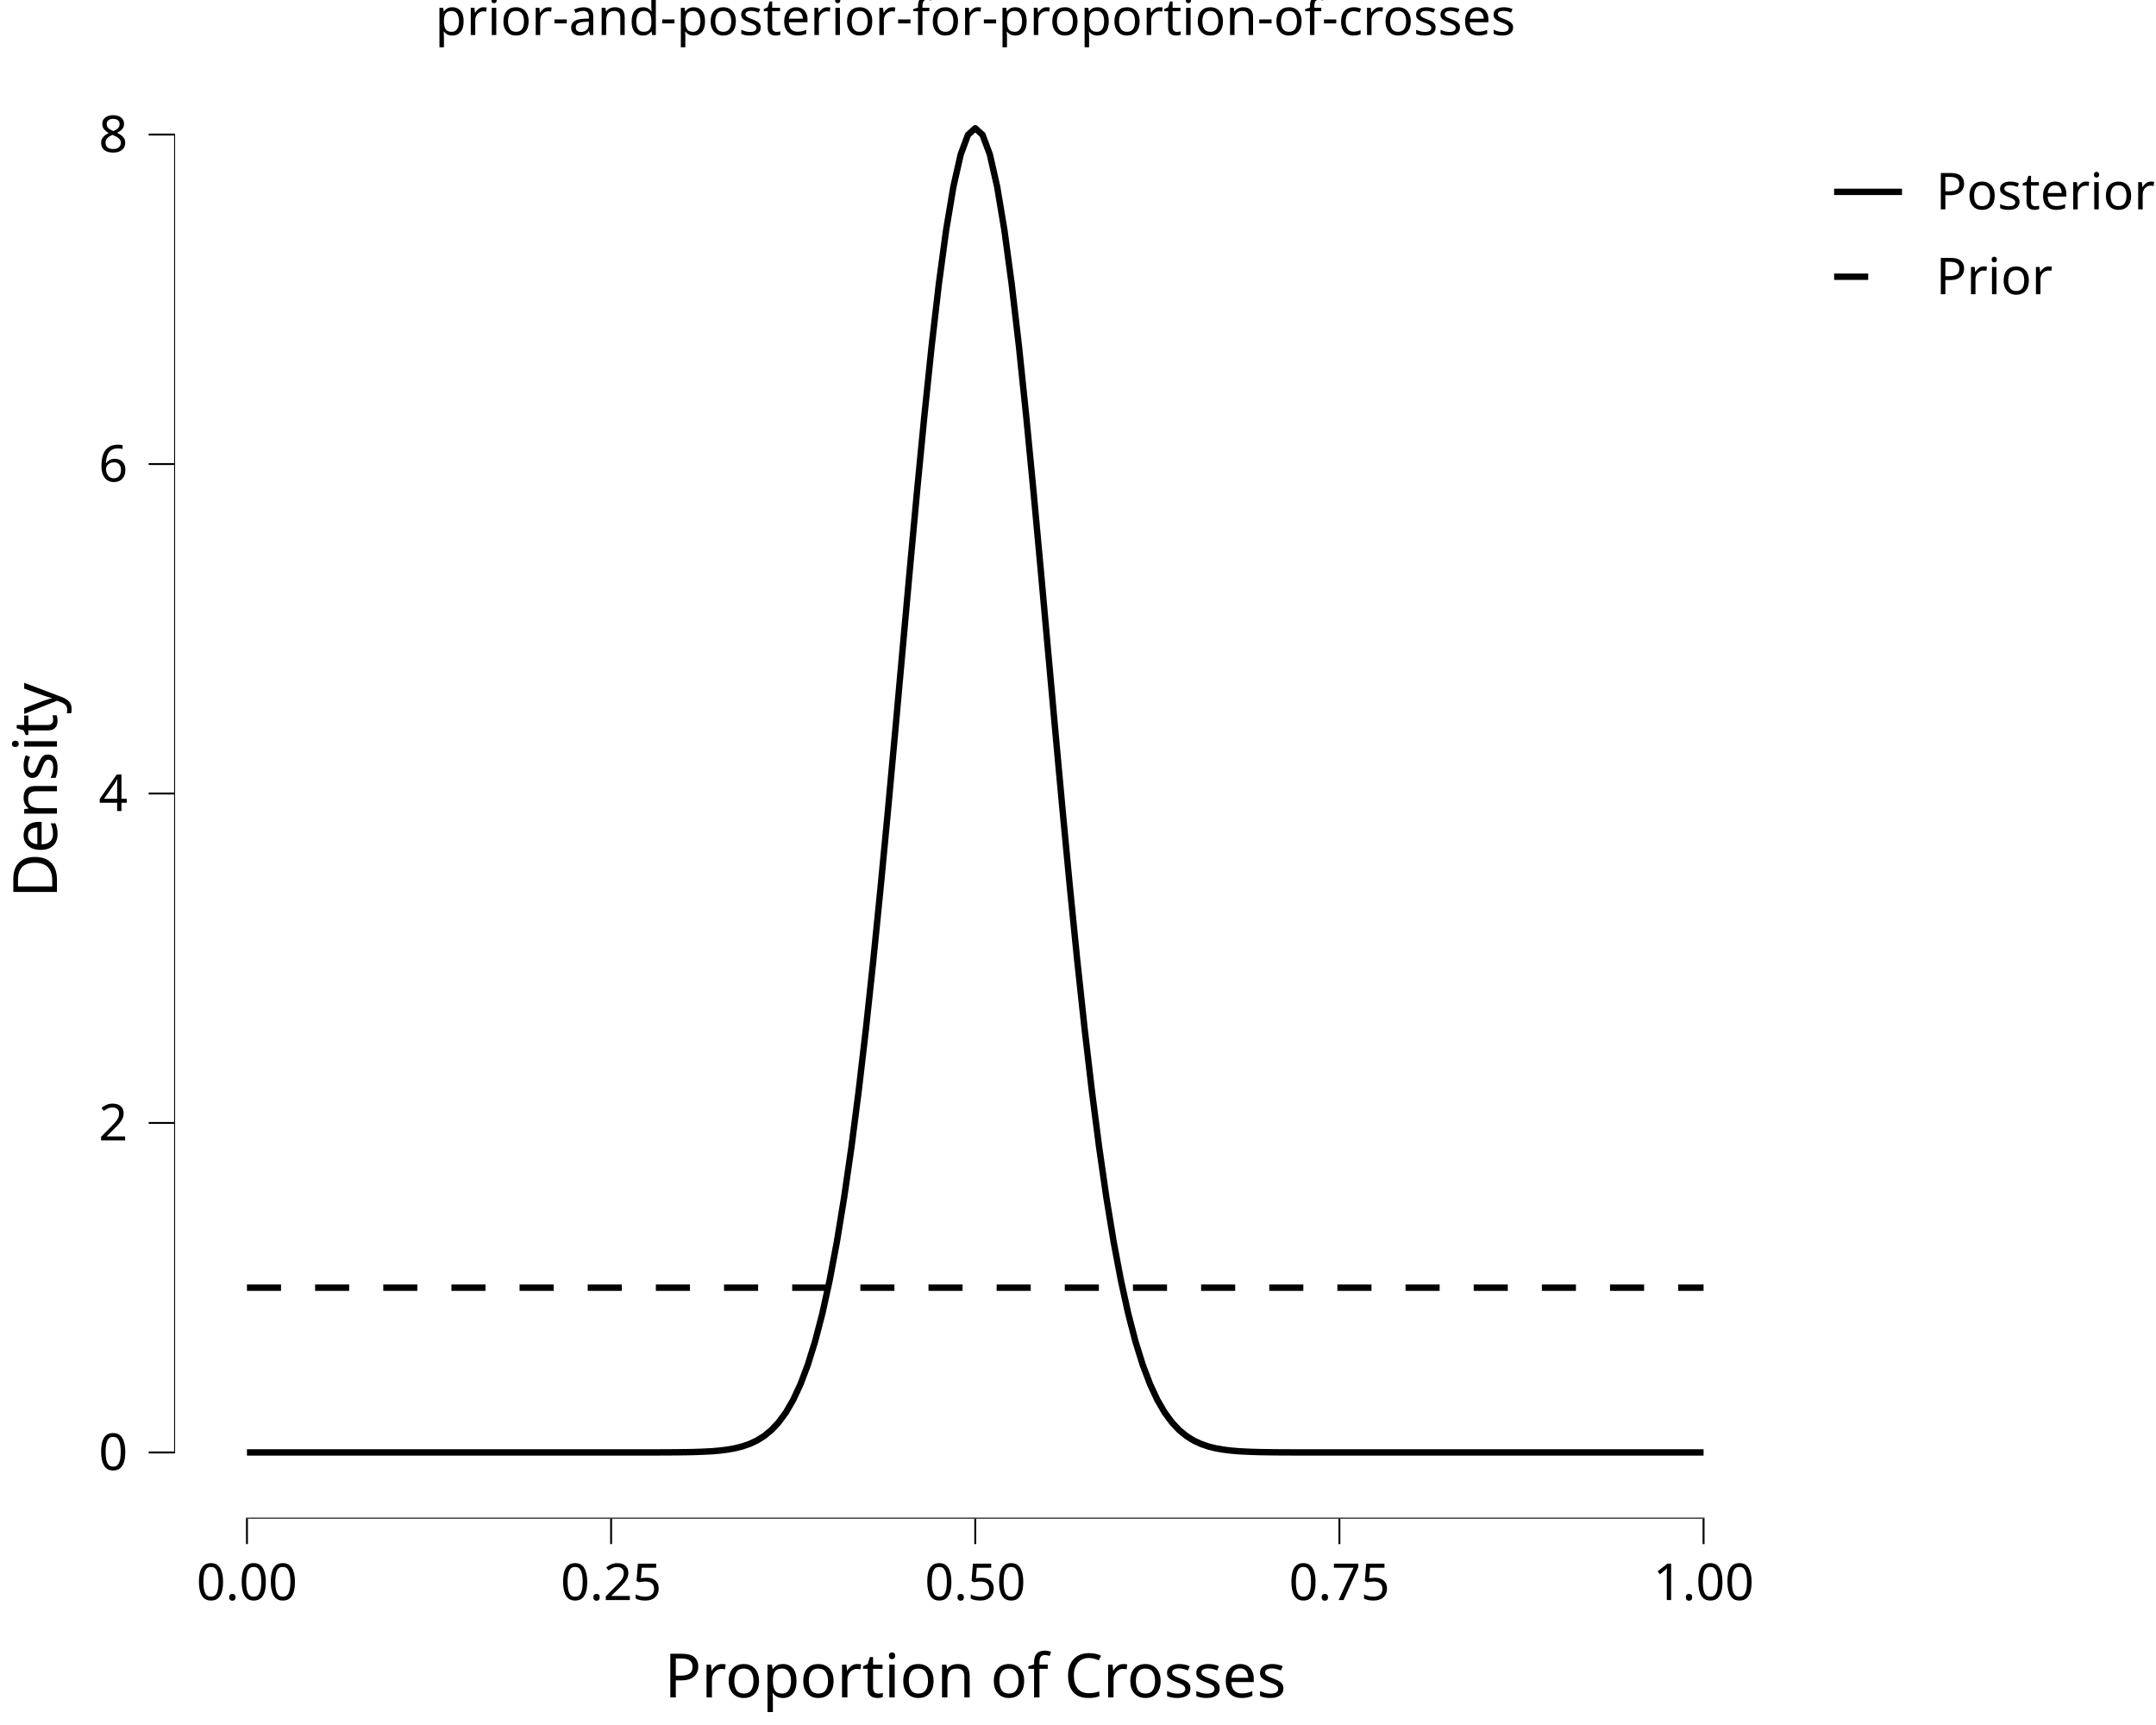
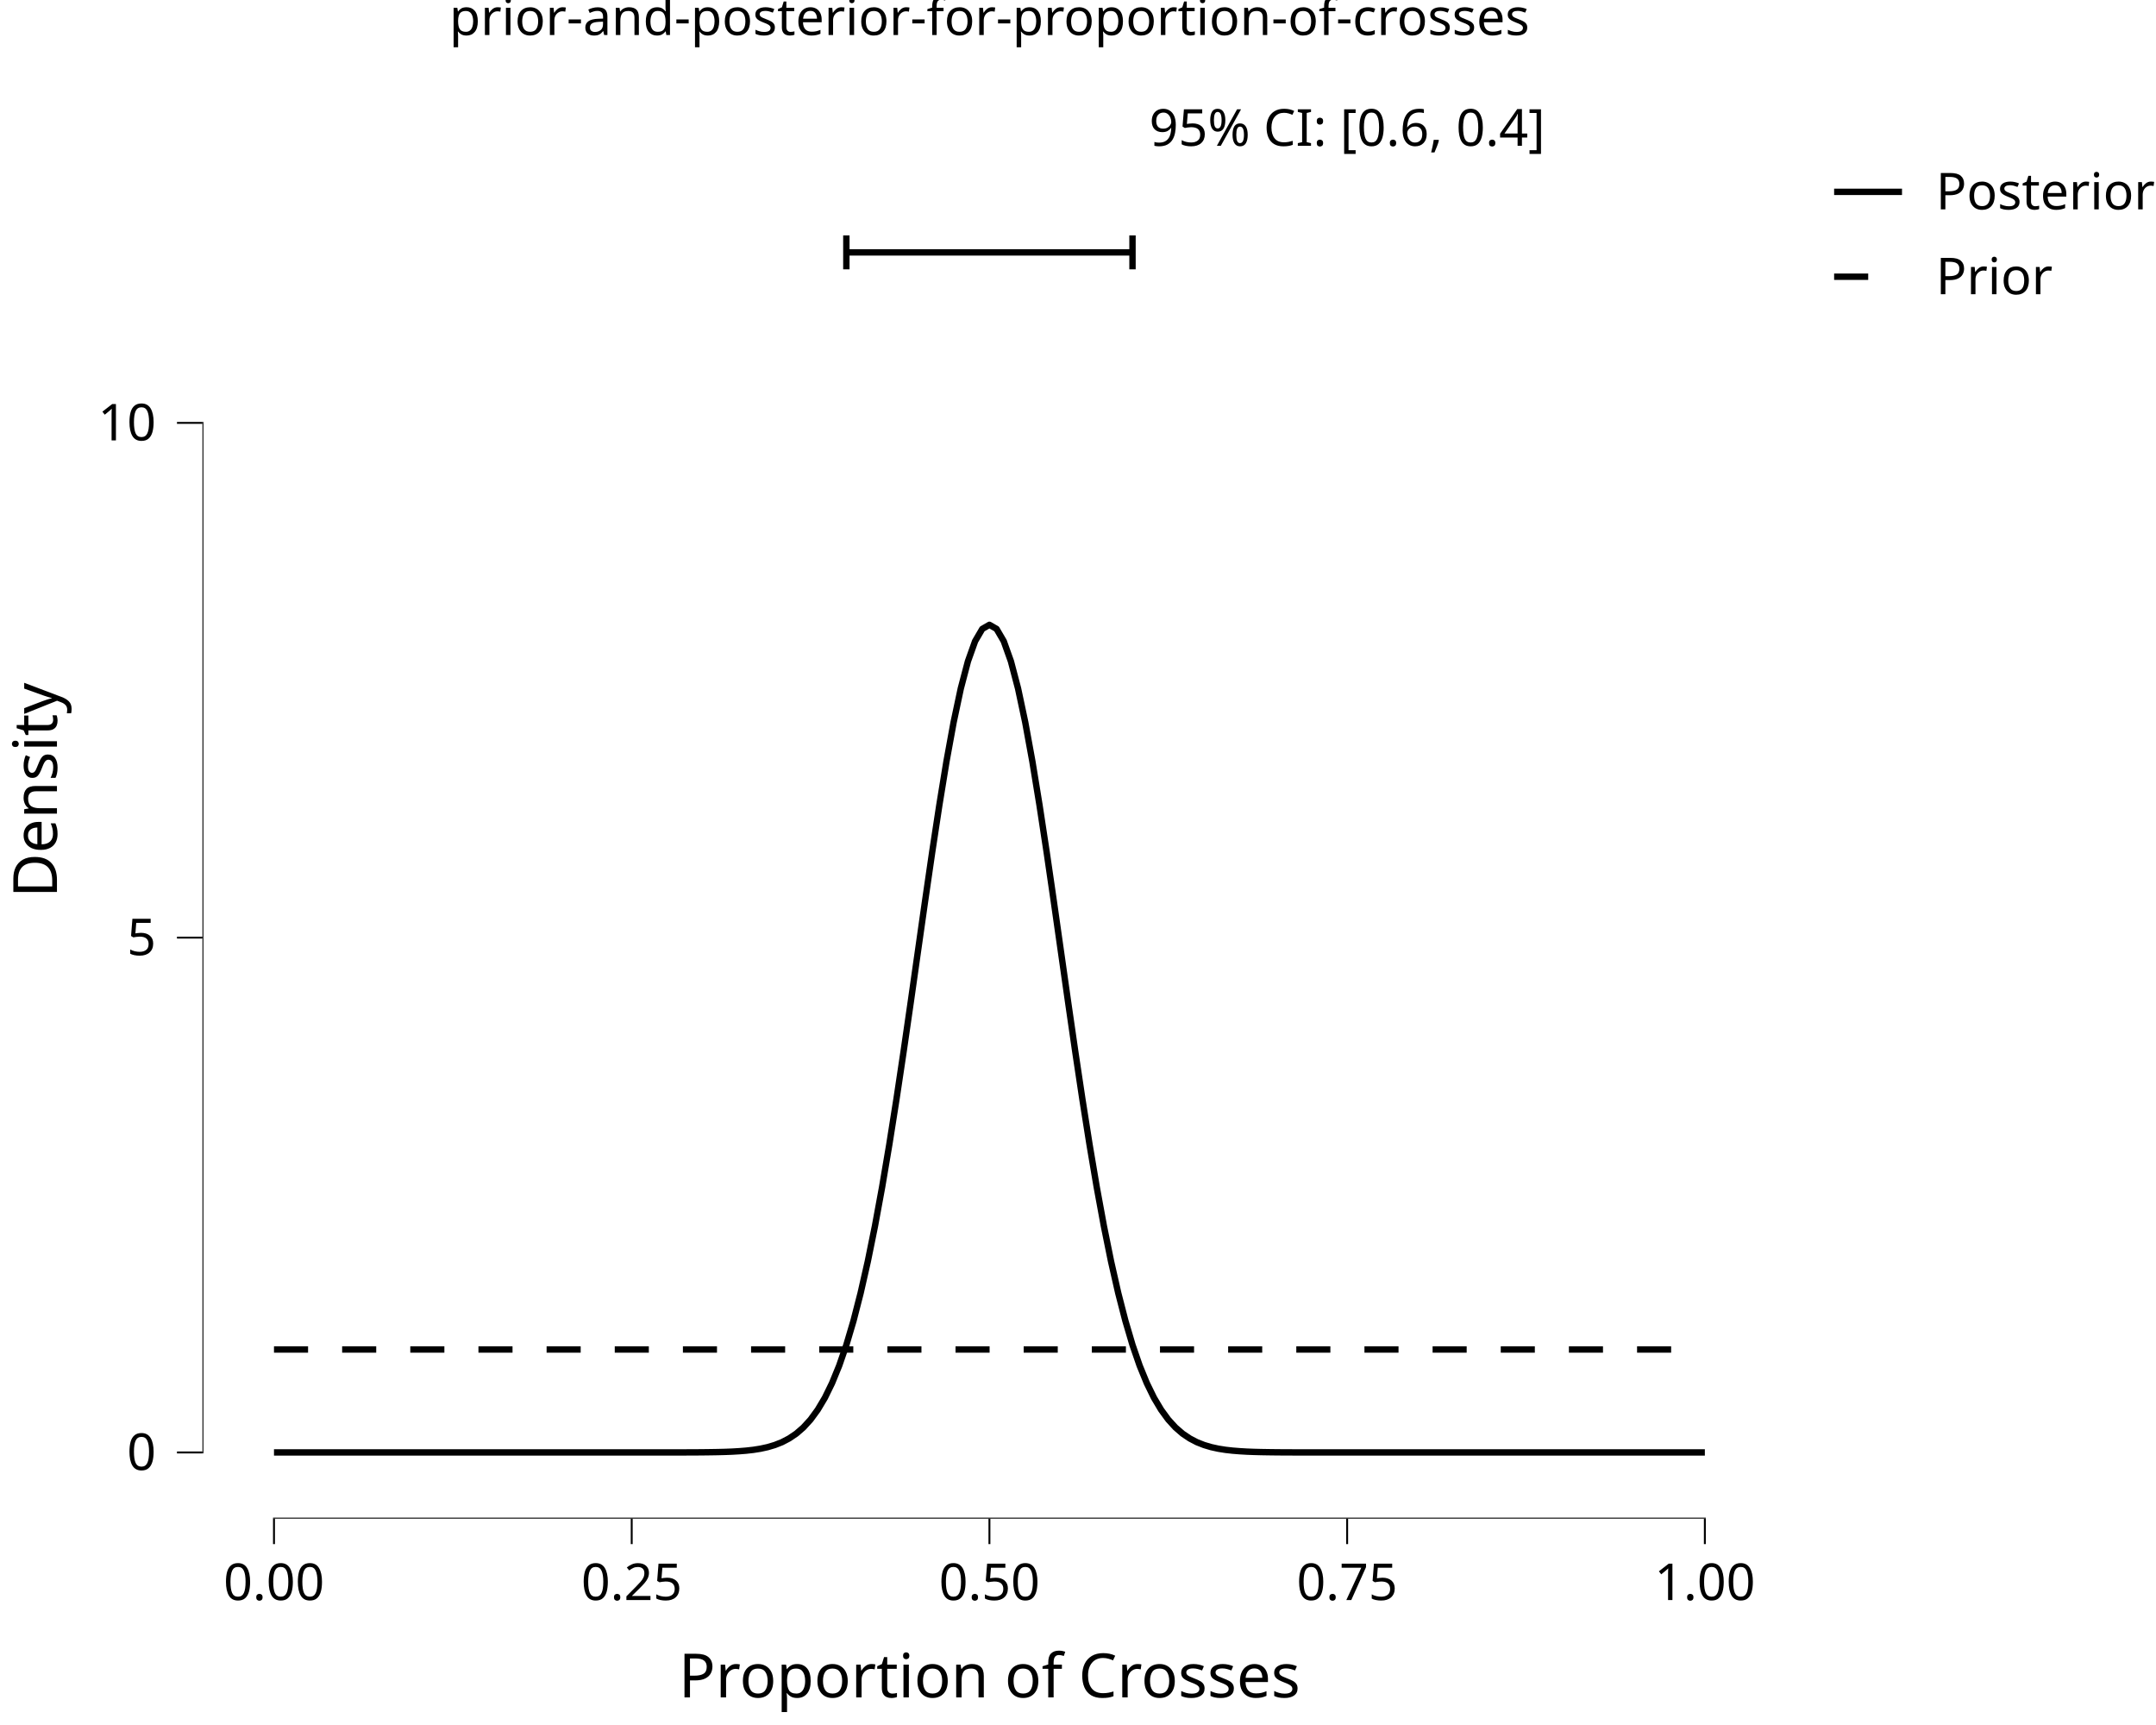
<svg xmlns="http://www.w3.org/2000/svg" class="svglite" data-engine-version="2.0" width="720.00pt" height="576.00pt" viewBox="0 0 720.00 576.00">
  <defs>
    <style type="text/css">
    .svglite line, .svglite polyline, .svglite polygon, .svglite path, .svglite rect, .svglite circle {
      fill: none;
      stroke: #000000;
      stroke-linecap: round;
      stroke-linejoin: round;
      stroke-miterlimit: 10.00;
    }
  </style>
  </defs>
  <rect width="100%" height="100%" style="stroke: none; fill: #FFFFFF;" />
  <defs>
    <clipPath id="cpMC4wMHw3MjAuMDB8MC4wMHw1NzYuMDA=">
      <rect x="0.00" y="0.00" width="720.00" height="576.00" />
    </clipPath>
  </defs>
  <g clip-path="url(#cpMC4wMHw3MjAuMDB8MC4wMHw1NzYuMDA=)">
    <rect x="0.00" y="0.00" width="720.00" height="576.00" style="stroke-width: 10.67; stroke: none;" />
  </g>
  <defs>
-     <clipPath id="cpNTguMTV8NTkzLjIzfDIwLjcxfDUwNy4wOQ==">
-       <rect x="58.15" y="20.71" width="535.08" height="486.39" />
+     <clipPath id="cpNjcuNjF8NTkzLjIzfDIwLjcxfDUwNy4wOQ==">
+       <rect x="67.61" y="20.71" width="525.63" height="486.39" />
    </clipPath>
  </defs>
-   <g clip-path="url(#cpNTguMTV8NTkzLjIzfDIwLjcxfDUwNy4wOQ==)">
-     <rect x="58.15" y="20.71" width="535.08" height="486.39" style="stroke-width: 10.67; stroke: none;" />
-     <polyline points="82.47,484.99 84.91,484.99 87.34,484.99 89.77,484.99 92.20,484.99 94.63,484.99 97.07,484.99 99.50,484.99 101.93,484.99 104.36,484.99 106.80,484.99 109.23,484.99 111.66,484.99 114.09,484.99 116.52,484.99 118.96,484.99 121.39,484.99 123.82,484.99 126.25,484.99 128.69,484.99 131.12,484.99 133.55,484.99 135.98,484.99 138.41,484.99 140.85,484.99 143.28,484.99 145.71,484.99 148.14,484.99 150.57,484.99 153.01,484.99 155.44,484.99 157.87,484.99 160.30,484.99 162.74,484.99 165.17,484.99 167.60,484.99 170.03,484.99 172.46,484.99 174.90,484.99 177.33,484.99 179.76,484.99 182.19,484.99 184.63,484.99 187.06,484.99 189.49,484.99 191.92,484.99 194.35,484.99 196.79,484.99 199.22,484.99 201.65,484.99 204.08,484.99 206.52,484.99 208.95,484.98 211.38,484.98 213.81,484.98 216.24,484.98 218.68,484.98 221.11,484.97 223.54,484.96 225.97,484.94 228.40,484.91 230.84,484.87 233.27,484.80 235.70,484.70 238.13,484.56 240.57,484.34 243.00,484.03 245.43,483.60 247.86,482.99 250.29,482.16 252.73,481.03 255.16,479.52 257.59,477.53 260.02,474.94 262.46,471.63 264.89,467.44 267.32,462.22 269.75,455.79 272.18,447.98 274.62,438.62 277.05,427.55 279.48,414.65 281.91,399.80 284.35,382.94 286.78,364.08 289.21,343.27 291.64,320.64 294.07,296.42 296.51,270.88 298.94,244.42 301.37,217.47 303.80,190.56 306.23,164.23 308.67,139.11 311.10,115.77 313.53,94.83 315.96,76.84 318.40,62.28 320.83,51.57 323.26,45.02 325.69,42.82 328.12,45.02 330.56,51.57 332.99,62.28 335.42,76.84 337.85,94.83 340.29,115.77 342.72,139.11 345.15,164.23 347.58,190.56 350.01,217.47 352.45,244.42 354.88,270.88 357.31,296.42 359.74,320.64 362.18,343.27 364.61,364.08 367.04,382.94 369.47,399.80 371.90,414.65 374.34,427.55 376.77,438.62 379.20,447.98 381.63,455.79 384.07,462.22 386.50,467.44 388.93,471.63 391.36,474.94 393.79,477.53 396.23,479.52 398.66,481.03 401.09,482.16 403.52,482.99 405.95,483.60 408.39,484.03 410.82,484.34 413.25,484.56 415.68,484.70 418.12,484.80 420.55,484.87 422.98,484.91 425.41,484.94 427.84,484.96 430.28,484.97 432.71,484.98 435.14,484.98 437.57,484.98 440.01,484.98 442.44,484.98 444.87,484.99 447.30,484.99 449.73,484.99 452.17,484.99 454.60,484.99 457.03,484.99 459.46,484.99 461.90,484.99 464.33,484.99 466.76,484.99 469.19,484.99 471.62,484.99 474.06,484.99 476.49,484.99 478.92,484.99 481.35,484.99 483.78,484.99 486.22,484.99 488.65,484.99 491.08,484.99 493.51,484.99 495.95,484.99 498.38,484.99 500.81,484.99 503.24,484.99 505.67,484.99 508.11,484.99 510.54,484.99 512.97,484.99 515.40,484.99 517.84,484.99 520.27,484.99 522.70,484.99 525.13,484.99 527.56,484.99 530.00,484.99 532.43,484.99 534.86,484.99 537.29,484.99 539.73,484.99 542.16,484.99 544.59,484.99 547.02,484.99 549.45,484.99 551.89,484.99 554.32,484.99 556.75,484.99 559.18,484.99 561.62,484.99 564.05,484.99 566.48,484.99 568.91,484.99 " style="stroke-width: 2.13; stroke-linecap: butt;" />
-     <polyline points="82.47,429.98 84.91,429.98 87.34,429.98 89.77,429.98 92.20,429.98 94.63,429.98 97.07,429.98 99.50,429.98 101.93,429.98 104.36,429.98 106.80,429.98 109.23,429.98 111.66,429.98 114.09,429.98 116.52,429.98 118.96,429.98 121.39,429.98 123.82,429.98 126.25,429.98 128.69,429.98 131.12,429.98 133.55,429.98 135.98,429.98 138.41,429.98 140.85,429.98 143.28,429.98 145.71,429.98 148.14,429.98 150.57,429.98 153.01,429.98 155.44,429.98 157.87,429.98 160.30,429.98 162.74,429.98 165.17,429.98 167.60,429.98 170.03,429.98 172.46,429.98 174.90,429.98 177.33,429.98 179.76,429.98 182.19,429.98 184.63,429.98 187.06,429.98 189.49,429.98 191.92,429.98 194.35,429.98 196.79,429.98 199.22,429.98 201.65,429.98 204.08,429.98 206.52,429.98 208.95,429.98 211.38,429.98 213.81,429.98 216.24,429.98 218.68,429.98 221.11,429.98 223.54,429.98 225.97,429.98 228.40,429.98 230.84,429.98 233.27,429.98 235.70,429.98 238.13,429.98 240.57,429.98 243.00,429.98 245.43,429.98 247.86,429.98 250.29,429.98 252.73,429.98 255.16,429.98 257.59,429.98 260.02,429.98 262.46,429.98 264.89,429.98 267.32,429.98 269.75,429.98 272.18,429.98 274.62,429.98 277.05,429.98 279.48,429.98 281.91,429.98 284.35,429.98 286.78,429.98 289.21,429.98 291.64,429.98 294.07,429.98 296.51,429.98 298.94,429.98 301.37,429.98 303.80,429.98 306.23,429.98 308.67,429.98 311.10,429.98 313.53,429.98 315.96,429.98 318.40,429.98 320.83,429.98 323.26,429.98 325.69,429.98 328.12,429.98 330.56,429.98 332.99,429.98 335.42,429.98 337.85,429.98 340.29,429.98 342.72,429.98 345.15,429.98 347.58,429.98 350.01,429.98 352.45,429.98 354.88,429.98 357.31,429.98 359.74,429.98 362.18,429.98 364.61,429.98 367.04,429.98 369.47,429.98 371.90,429.98 374.34,429.98 376.77,429.98 379.20,429.98 381.63,429.98 384.07,429.98 386.50,429.98 388.93,429.98 391.36,429.98 393.79,429.98 396.23,429.98 398.66,429.98 401.09,429.98 403.52,429.98 405.95,429.98 408.39,429.98 410.82,429.98 413.25,429.98 415.68,429.98 418.12,429.98 420.55,429.98 422.98,429.98 425.41,429.98 427.84,429.98 430.28,429.98 432.71,429.98 435.14,429.98 437.57,429.98 440.01,429.98 442.44,429.98 444.87,429.98 447.30,429.98 449.73,429.98 452.17,429.98 454.60,429.98 457.03,429.98 459.46,429.98 461.90,429.98 464.33,429.98 466.76,429.98 469.19,429.98 471.62,429.98 474.06,429.98 476.49,429.98 478.92,429.98 481.35,429.98 483.78,429.98 486.22,429.98 488.65,429.98 491.08,429.98 493.51,429.98 495.95,429.98 498.38,429.98 500.81,429.98 503.24,429.98 505.67,429.98 508.11,429.98 510.54,429.98 512.97,429.98 515.40,429.98 517.84,429.98 520.27,429.98 522.70,429.98 525.13,429.98 527.56,429.98 530.00,429.98 532.43,429.98 534.86,429.98 537.29,429.98 539.73,429.98 542.16,429.98 544.59,429.98 547.02,429.98 549.45,429.98 551.89,429.98 554.32,429.98 556.75,429.98 559.18,429.98 561.62,429.98 564.05,429.98 566.48,429.98 568.91,429.98 " style="stroke-width: 2.13; stroke-dasharray: 11.38,11.38; stroke-linecap: butt;" />
-     <line x1="82.15" y1="507.09" x2="569.23" y2="507.09" style="stroke-width: 0.64; stroke-linecap: butt;" />
-     <line x1="58.15" y1="485.30" x2="58.15" y2="44.62" style="stroke-width: 0.64; stroke-linecap: butt;" />
-     <rect x="58.15" y="20.71" width="535.08" height="486.39" style="stroke-width: 0.00; stroke: none;" />
+   <g clip-path="url(#cpNjcuNjF8NTkzLjIzfDIwLjcxfDUwNy4wOQ==)">
+     <rect x="67.61" y="20.71" width="525.63" height="486.39" style="stroke-width: 10.67; stroke: none;" />
+     <polyline points="91.50,484.99 93.89,484.99 96.28,484.99 98.67,484.99 101.06,484.99 103.45,484.99 105.83,484.99 108.22,484.99 110.61,484.99 113.00,484.99 115.39,484.99 117.78,484.99 120.17,484.99 122.56,484.99 124.95,484.99 127.34,484.99 129.73,484.99 132.12,484.99 134.50,484.99 136.89,484.99 139.28,484.99 141.67,484.99 144.06,484.99 146.45,484.99 148.84,484.99 151.23,484.99 153.62,484.99 156.01,484.99 158.40,484.99 160.79,484.99 163.18,484.99 165.56,484.99 167.95,484.99 170.34,484.99 172.73,484.99 175.12,484.99 177.51,484.99 179.90,484.99 182.29,484.99 184.68,484.99 187.07,484.99 189.46,484.99 191.85,484.99 194.24,484.99 196.62,484.99 199.01,484.99 201.40,484.99 203.79,484.99 206.18,484.99 208.57,484.99 210.96,484.99 213.35,484.99 215.74,484.98 218.13,484.98 220.52,484.98 222.91,484.98 225.29,484.98 227.68,484.98 230.07,484.97 232.46,484.96 234.85,484.94 237.24,484.91 239.63,484.87 242.02,484.81 244.41,484.72 246.80,484.58 249.19,484.39 251.58,484.12 253.97,483.74 256.35,483.22 258.74,482.51 261.13,481.57 263.52,480.32 265.91,478.71 268.30,476.64 270.69,474.02 273.08,470.75 275.47,466.74 277.86,461.85 280.25,456.01 282.64,449.09 285.03,441.02 287.41,431.74 289.80,421.21 292.19,409.42 294.58,396.41 296.97,382.27 299.36,367.13 301.75,351.17 304.14,334.63 306.53,317.79 308.92,300.97 311.31,284.52 313.70,268.81 316.08,254.23 318.47,241.14 320.86,229.89 323.25,220.80 325.64,214.10 328.03,210.01 330.42,208.63 332.81,210.01 335.20,214.10 337.59,220.80 339.98,229.89 342.37,241.14 344.76,254.23 347.14,268.81 349.53,284.52 351.92,300.97 354.31,317.79 356.70,334.63 359.09,351.17 361.48,367.13 363.87,382.27 366.26,396.41 368.65,409.42 371.04,421.21 373.43,431.74 375.82,441.02 378.20,449.09 380.59,456.01 382.98,461.85 385.37,466.74 387.76,470.75 390.15,474.02 392.54,476.64 394.93,478.71 397.32,480.32 399.71,481.57 402.10,482.51 404.49,483.22 406.87,483.74 409.26,484.12 411.65,484.39 414.04,484.58 416.43,484.72 418.82,484.81 421.21,484.87 423.60,484.91 425.99,484.94 428.38,484.96 430.77,484.97 433.16,484.98 435.55,484.98 437.93,484.98 440.32,484.98 442.71,484.98 445.10,484.98 447.49,484.99 449.88,484.99 452.27,484.99 454.66,484.99 457.05,484.99 459.44,484.99 461.83,484.99 464.22,484.99 466.61,484.99 468.99,484.99 471.38,484.99 473.77,484.99 476.16,484.99 478.55,484.99 480.94,484.99 483.33,484.99 485.72,484.99 488.11,484.99 490.50,484.99 492.89,484.99 495.28,484.99 497.67,484.99 500.05,484.99 502.44,484.99 504.83,484.99 507.22,484.99 509.61,484.99 512.00,484.99 514.39,484.99 516.78,484.99 519.17,484.99 521.56,484.99 523.95,484.99 526.34,484.99 528.72,484.99 531.11,484.99 533.50,484.99 535.89,484.99 538.28,484.99 540.67,484.99 543.06,484.99 545.45,484.99 547.84,484.99 550.23,484.99 552.62,484.99 555.01,484.99 557.40,484.99 559.78,484.99 562.17,484.99 564.56,484.99 566.95,484.99 569.34,484.99 " style="stroke-width: 2.13; stroke-linecap: butt;" />
+     <polyline points="91.50,450.61 93.89,450.61 96.28,450.61 98.67,450.61 101.06,450.61 103.45,450.61 105.83,450.61 108.22,450.61 110.61,450.61 113.00,450.61 115.39,450.61 117.78,450.61 120.17,450.61 122.56,450.61 124.95,450.61 127.34,450.61 129.73,450.61 132.12,450.61 134.50,450.61 136.89,450.61 139.28,450.61 141.67,450.61 144.06,450.61 146.45,450.61 148.84,450.61 151.23,450.61 153.62,450.61 156.01,450.61 158.40,450.61 160.79,450.61 163.18,450.61 165.56,450.61 167.95,450.61 170.34,450.61 172.73,450.61 175.12,450.61 177.51,450.61 179.90,450.61 182.29,450.61 184.68,450.61 187.07,450.61 189.46,450.61 191.85,450.61 194.24,450.61 196.62,450.61 199.01,450.61 201.40,450.61 203.79,450.61 206.18,450.61 208.57,450.61 210.96,450.61 213.35,450.61 215.74,450.61 218.13,450.61 220.52,450.61 222.91,450.61 225.29,450.61 227.68,450.61 230.07,450.61 232.46,450.61 234.85,450.61 237.24,450.61 239.63,450.61 242.02,450.61 244.41,450.61 246.80,450.61 249.19,450.61 251.58,450.61 253.97,450.61 256.35,450.61 258.74,450.61 261.13,450.61 263.52,450.61 265.91,450.61 268.30,450.61 270.69,450.61 273.08,450.61 275.47,450.61 277.86,450.61 280.25,450.61 282.64,450.61 285.03,450.61 287.41,450.61 289.80,450.61 292.19,450.61 294.58,450.61 296.97,450.61 299.36,450.61 301.75,450.61 304.14,450.61 306.53,450.61 308.92,450.61 311.31,450.61 313.70,450.61 316.08,450.61 318.47,450.61 320.86,450.61 323.25,450.61 325.64,450.61 328.03,450.61 330.42,450.61 332.81,450.61 335.20,450.61 337.59,450.61 339.98,450.61 342.37,450.61 344.76,450.61 347.14,450.61 349.53,450.61 351.92,450.61 354.31,450.61 356.70,450.61 359.09,450.61 361.48,450.61 363.87,450.61 366.26,450.61 368.65,450.61 371.04,450.61 373.43,450.61 375.82,450.61 378.20,450.61 380.59,450.61 382.98,450.61 385.37,450.61 387.76,450.61 390.15,450.61 392.54,450.61 394.93,450.61 397.32,450.61 399.71,450.61 402.10,450.61 404.49,450.61 406.87,450.61 409.26,450.61 411.65,450.61 414.04,450.61 416.43,450.61 418.82,450.61 421.21,450.61 423.60,450.61 425.99,450.61 428.38,450.61 430.77,450.61 433.16,450.61 435.55,450.61 437.93,450.61 440.32,450.61 442.71,450.61 445.10,450.61 447.49,450.61 449.88,450.61 452.27,450.61 454.66,450.61 457.05,450.61 459.44,450.61 461.83,450.61 464.22,450.61 466.61,450.61 468.99,450.61 471.38,450.61 473.77,450.61 476.16,450.61 478.55,450.61 480.94,450.61 483.33,450.61 485.72,450.61 488.11,450.61 490.50,450.61 492.89,450.61 495.28,450.61 497.67,450.61 500.05,450.61 502.44,450.61 504.83,450.61 507.22,450.61 509.61,450.61 512.00,450.61 514.39,450.61 516.78,450.61 519.17,450.61 521.56,450.61 523.95,450.61 526.34,450.61 528.72,450.61 531.11,450.61 533.50,450.61 535.89,450.61 538.28,450.61 540.67,450.61 543.06,450.61 545.45,450.61 547.84,450.61 550.23,450.61 552.62,450.61 555.01,450.61 557.40,450.61 559.78,450.61 562.17,450.61 564.56,450.61 566.95,450.61 569.34,450.61 " style="stroke-width: 2.13; stroke-dasharray: 11.38,11.38; stroke-linecap: butt;" />
+     <line x1="91.18" y1="507.09" x2="569.66" y2="507.09" style="stroke-width: 0.64; stroke-linecap: butt;" />
+     <line x1="67.61" y1="485.30" x2="67.61" y2="140.88" style="stroke-width: 0.64; stroke-linecap: butt;" />
+     <text x="449.88" y="48.69" text-anchor="middle" style="font-size: 17.07px; font-family: sans;" textLength="131.91px" lengthAdjust="spacingAndGlyphs">95% CI: [0.6, 0.4]</text>
+     <line x1="378.20" y1="84.27" x2="282.64" y2="84.27" style="stroke-width: 2.13; stroke-linecap: butt;" />
+     <polyline points="378.20,89.94 378.20,84.27 378.20,78.60 " style="stroke-width: 2.13; stroke-linecap: butt;" />
+     <polyline points="282.64,78.60 282.64,84.27 282.64,89.94 " style="stroke-width: 2.13; stroke-linecap: butt;" />
+     <rect x="67.61" y="20.71" width="525.63" height="486.39" style="stroke-width: 0.00; stroke: none;" />
  </g>
  <g clip-path="url(#cpMC4wMHw3MjAuMDB8MC4wMHw1NzYuMDA=)">
-     <polyline points="58.15,507.09 58.15,20.71 " style="stroke-width: 0.00; stroke: none; stroke-linecap: butt;" />
-     <text x="42.67" y="490.84" text-anchor="end" style="font-size: 17.00px; font-family: sans;" textLength="9.46px" lengthAdjust="spacingAndGlyphs">0</text>
-     <text x="42.67" y="380.82" text-anchor="end" style="font-size: 17.00px; font-family: sans;" textLength="9.46px" lengthAdjust="spacingAndGlyphs">2</text>
-     <text x="42.67" y="270.81" text-anchor="end" style="font-size: 17.00px; font-family: sans;" textLength="9.46px" lengthAdjust="spacingAndGlyphs">4</text>
-     <text x="42.67" y="160.80" text-anchor="end" style="font-size: 17.00px; font-family: sans;" textLength="9.46px" lengthAdjust="spacingAndGlyphs">6</text>
-     <text x="42.67" y="50.78" text-anchor="end" style="font-size: 17.00px; font-family: sans;" textLength="9.46px" lengthAdjust="spacingAndGlyphs">8</text>
-     <polyline points="49.65,484.99 58.15,484.99 " style="stroke-width: 0.64; stroke-linecap: butt;" />
-     <polyline points="49.65,374.97 58.15,374.97 " style="stroke-width: 0.64; stroke-linecap: butt;" />
-     <polyline points="49.65,264.96 58.15,264.96 " style="stroke-width: 0.64; stroke-linecap: butt;" />
-     <polyline points="49.65,154.95 58.15,154.95 " style="stroke-width: 0.64; stroke-linecap: butt;" />
-     <polyline points="49.65,44.93 58.15,44.93 " style="stroke-width: 0.64; stroke-linecap: butt;" />
-     <polyline points="58.15,507.09 593.23,507.09 " style="stroke-width: 0.00; stroke: none; stroke-linecap: butt;" />
-     <polyline points="82.47,515.60 82.47,507.09 " style="stroke-width: 0.64; stroke-linecap: butt;" />
-     <polyline points="204.08,515.60 204.08,507.09 " style="stroke-width: 0.64; stroke-linecap: butt;" />
-     <polyline points="325.69,515.60 325.69,507.09 " style="stroke-width: 0.64; stroke-linecap: butt;" />
-     <polyline points="447.30,515.60 447.30,507.09 " style="stroke-width: 0.64; stroke-linecap: butt;" />
-     <polyline points="568.91,515.60 568.91,507.09 " style="stroke-width: 0.64; stroke-linecap: butt;" />
-     <text x="82.47" y="534.27" text-anchor="middle" style="font-size: 17.00px; font-family: sans;" textLength="33.09px" lengthAdjust="spacingAndGlyphs">0.00</text>
-     <text x="204.08" y="534.27" text-anchor="middle" style="font-size: 17.00px; font-family: sans;" textLength="33.09px" lengthAdjust="spacingAndGlyphs">0.25</text>
-     <text x="325.69" y="534.27" text-anchor="middle" style="font-size: 17.00px; font-family: sans;" textLength="33.09px" lengthAdjust="spacingAndGlyphs">0.50</text>
-     <text x="447.30" y="534.27" text-anchor="middle" style="font-size: 17.00px; font-family: sans;" textLength="33.09px" lengthAdjust="spacingAndGlyphs">0.75</text>
-     <text x="568.91" y="534.27" text-anchor="middle" style="font-size: 17.00px; font-family: sans;" textLength="33.09px" lengthAdjust="spacingAndGlyphs">1.00</text>
-     <text x="325.69" y="566.78" text-anchor="middle" style="font-size: 20.40px; font-family: sans;" textLength="197.32px" lengthAdjust="spacingAndGlyphs">Proportion of Crosses</text>
+     <polyline points="67.61,507.09 67.61,20.71 " style="stroke-width: 0.00; stroke: none; stroke-linecap: butt;" />
+     <text x="52.13" y="490.84" text-anchor="end" style="font-size: 17.00px; font-family: sans;" textLength="9.46px" lengthAdjust="spacingAndGlyphs">0</text>
+     <text x="52.13" y="318.94" text-anchor="end" style="font-size: 17.00px; font-family: sans;" textLength="9.46px" lengthAdjust="spacingAndGlyphs">5</text>
+     <text x="52.13" y="147.05" text-anchor="end" style="font-size: 17.00px; font-family: sans;" textLength="18.91px" lengthAdjust="spacingAndGlyphs">10</text>
+     <polyline points="59.10,484.99 67.61,484.99 " style="stroke-width: 0.64; stroke-linecap: butt;" />
+     <polyline points="59.10,313.09 67.61,313.09 " style="stroke-width: 0.64; stroke-linecap: butt;" />
+     <polyline points="59.10,141.20 67.61,141.20 " style="stroke-width: 0.64; stroke-linecap: butt;" />
+     <polyline points="67.61,507.09 593.23,507.09 " style="stroke-width: 0.00; stroke: none; stroke-linecap: butt;" />
+     <polyline points="91.50,515.60 91.50,507.09 " style="stroke-width: 0.64; stroke-linecap: butt;" />
+     <polyline points="210.96,515.60 210.96,507.09 " style="stroke-width: 0.64; stroke-linecap: butt;" />
+     <polyline points="330.42,515.60 330.42,507.09 " style="stroke-width: 0.64; stroke-linecap: butt;" />
+     <polyline points="449.88,515.60 449.88,507.09 " style="stroke-width: 0.64; stroke-linecap: butt;" />
+     <polyline points="569.34,515.60 569.34,507.09 " style="stroke-width: 0.64; stroke-linecap: butt;" />
+     <text x="91.50" y="534.27" text-anchor="middle" style="font-size: 17.00px; font-family: sans;" textLength="33.09px" lengthAdjust="spacingAndGlyphs">0.00</text>
+     <text x="210.96" y="534.27" text-anchor="middle" style="font-size: 17.00px; font-family: sans;" textLength="33.09px" lengthAdjust="spacingAndGlyphs">0.25</text>
+     <text x="330.42" y="534.27" text-anchor="middle" style="font-size: 17.00px; font-family: sans;" textLength="33.09px" lengthAdjust="spacingAndGlyphs">0.50</text>
+     <text x="449.88" y="534.27" text-anchor="middle" style="font-size: 17.00px; font-family: sans;" textLength="33.09px" lengthAdjust="spacingAndGlyphs">0.75</text>
+     <text x="569.34" y="534.27" text-anchor="middle" style="font-size: 17.00px; font-family: sans;" textLength="33.09px" lengthAdjust="spacingAndGlyphs">1.00</text>
+     <text x="330.42" y="566.78" text-anchor="middle" style="font-size: 20.40px; font-family: sans;" textLength="197.32px" lengthAdjust="spacingAndGlyphs">Proportion of Crosses</text>
    <text transform="translate(19.02,263.90) rotate(-90)" text-anchor="middle" style="font-size: 20.40px; font-family: sans;" textLength="68.04px" lengthAdjust="spacingAndGlyphs">Density</text>
    <rect x="604.19" y="20.71" width="115.81" height="91.35" style="stroke-width: 0.75; stroke: none;" />
    <rect x="604.19" y="20.71" width="115.81" height="91.35" style="stroke-width: 10.67; stroke: none;" />
    <rect x="609.67" y="49.88" width="28.35" height="28.35" style="stroke-width: 10.67; stroke: none;" />
    <line x1="612.51" y1="64.06" x2="635.18" y2="64.06" style="stroke-width: 2.13; stroke-linecap: butt;" />
    <rect x="609.67" y="78.23" width="28.35" height="28.35" style="stroke-width: 10.67; stroke: none;" />
    <line x1="612.51" y1="92.40" x2="635.18" y2="92.40" style="stroke-width: 2.13; stroke-dasharray: 11.38,11.38; stroke-linecap: butt;" />
    <text x="646.49" y="69.91" style="font-size: 17.00px; font-family: sans;" textLength="68.03px" lengthAdjust="spacingAndGlyphs">Posterior</text>
    <text x="646.49" y="98.25" style="font-size: 17.00px; font-family: sans;" textLength="35.89px" lengthAdjust="spacingAndGlyphs">Prior</text>
-     <text x="325.69" y="11.70" text-anchor="middle" style="font-size: 17.00px; font-family: sans;" textLength="331.65px" lengthAdjust="spacingAndGlyphs">prior-and-posterior-for-proportion-of-crosses</text>
+     <text x="330.42" y="11.70" text-anchor="middle" style="font-size: 17.00px; font-family: sans;" textLength="331.65px" lengthAdjust="spacingAndGlyphs">prior-and-posterior-for-proportion-of-crosses</text>
  </g>
</svg>
